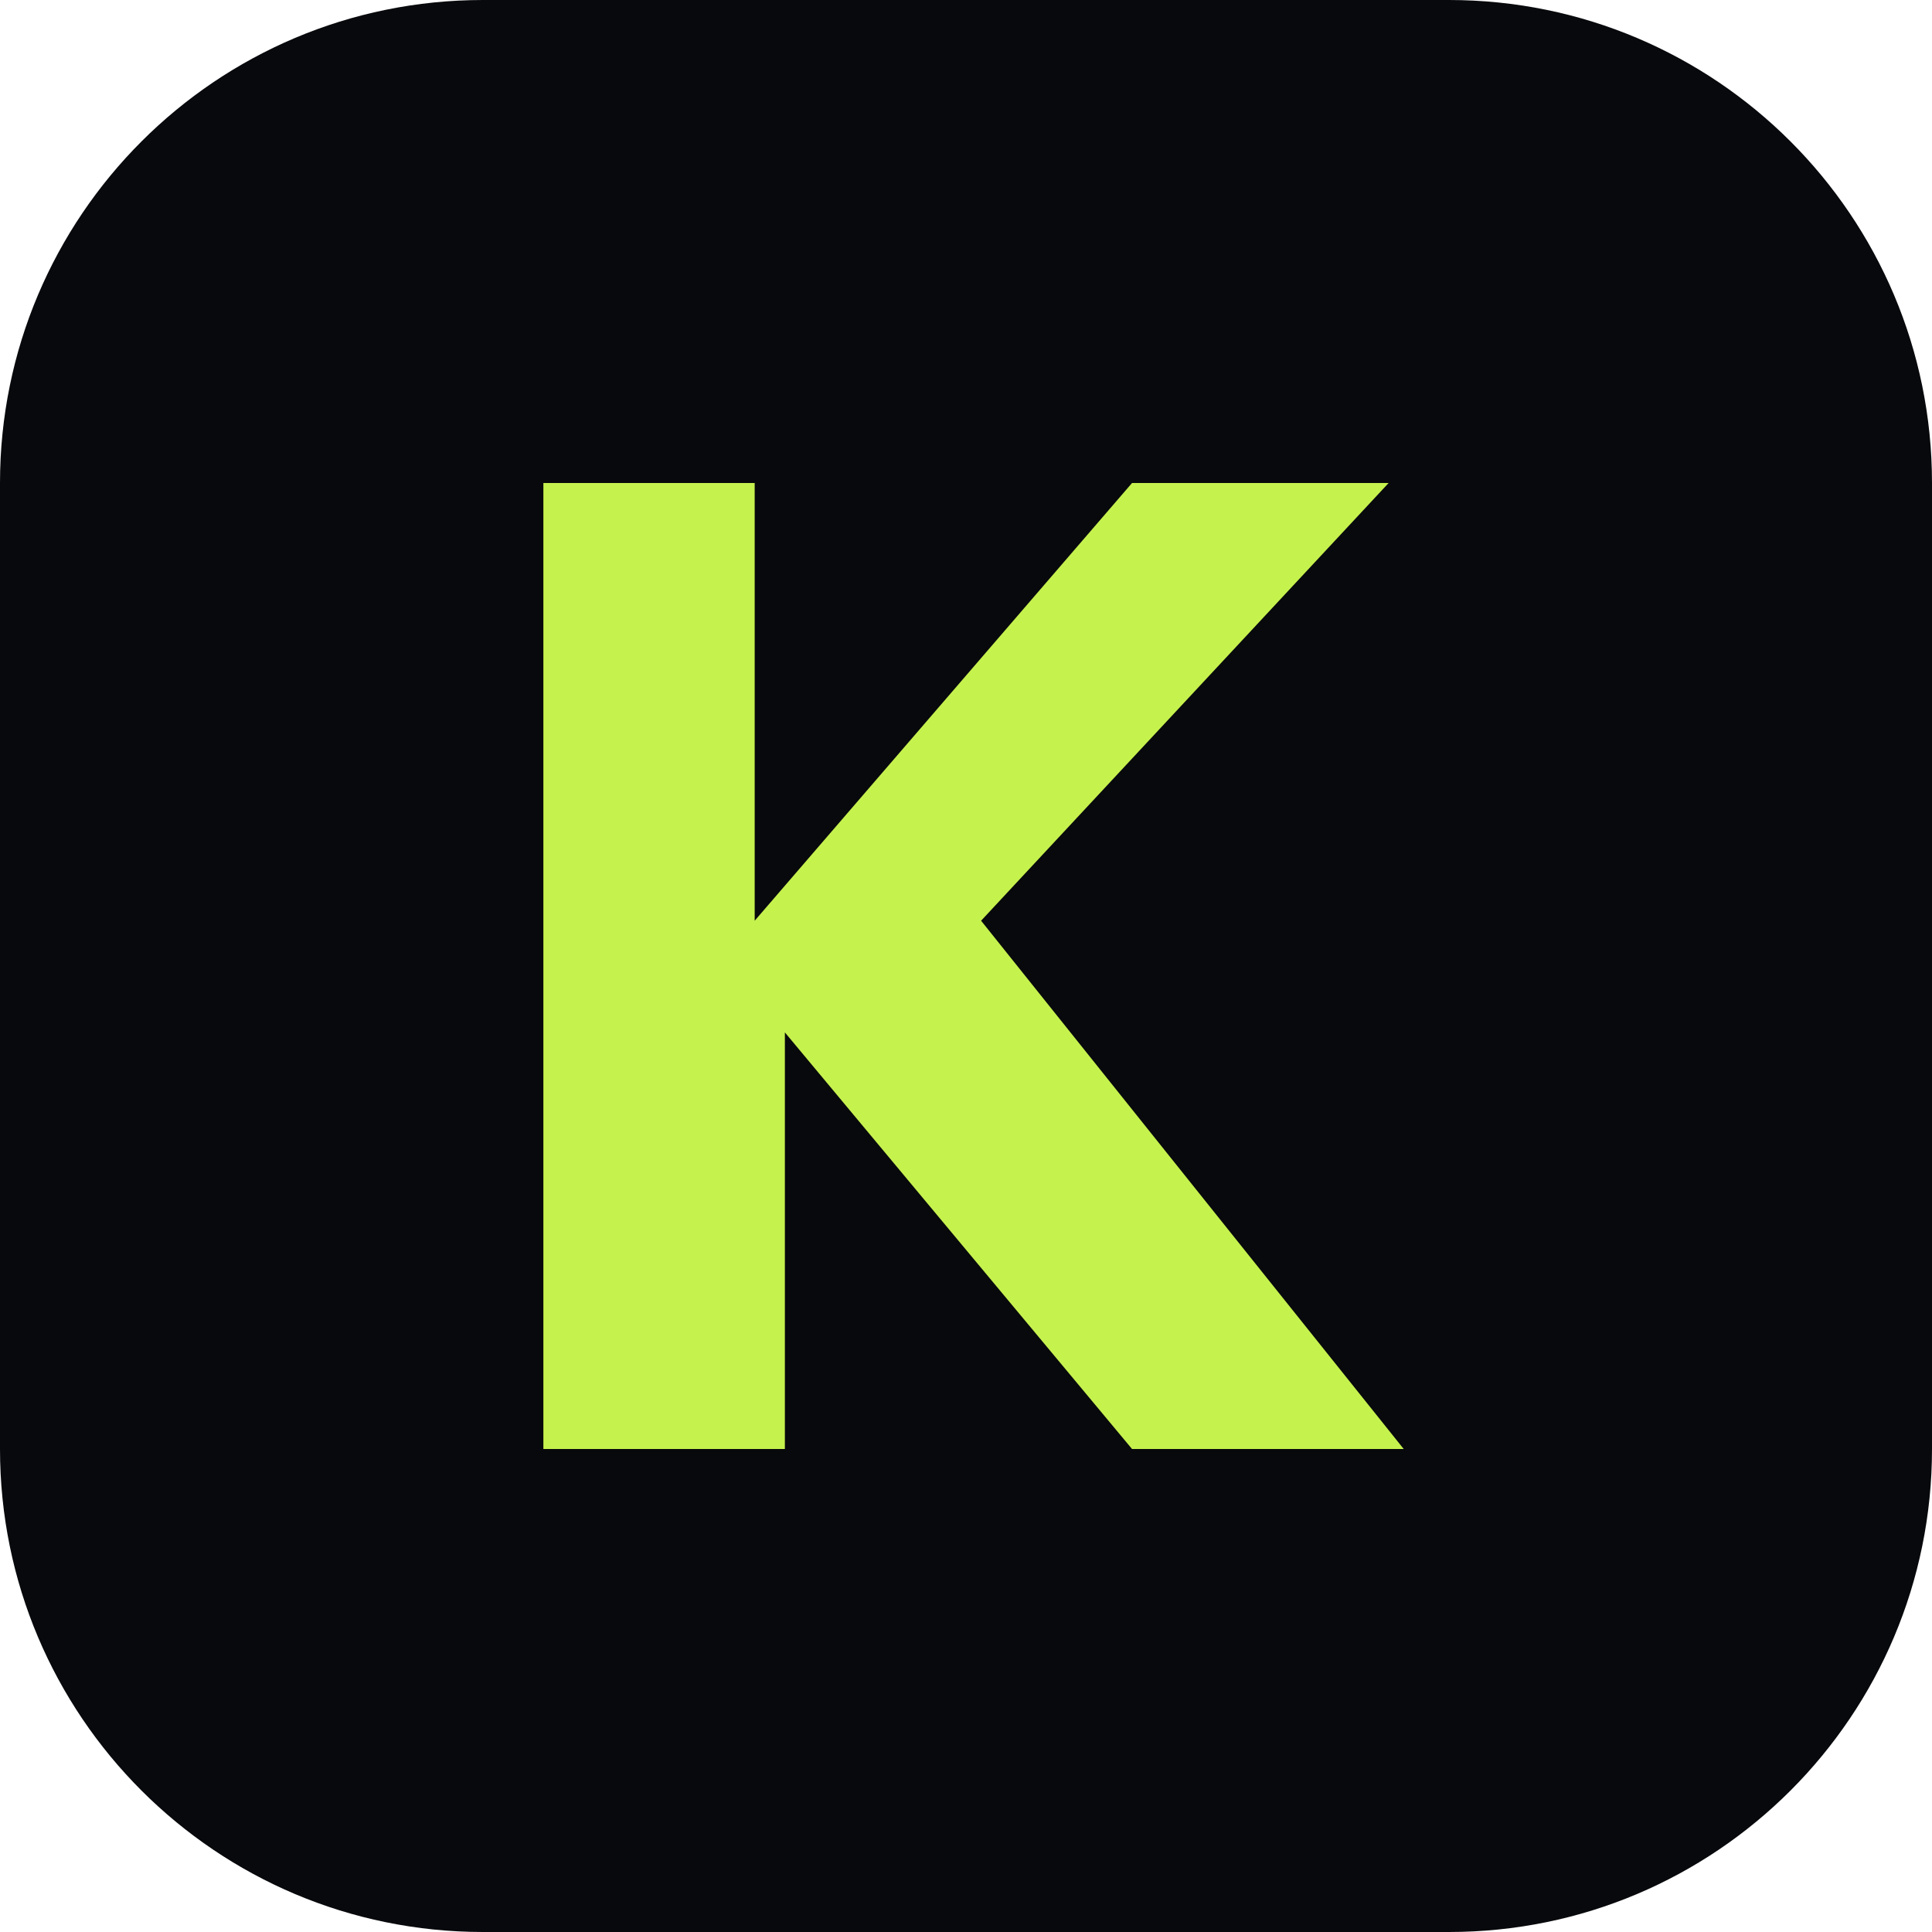
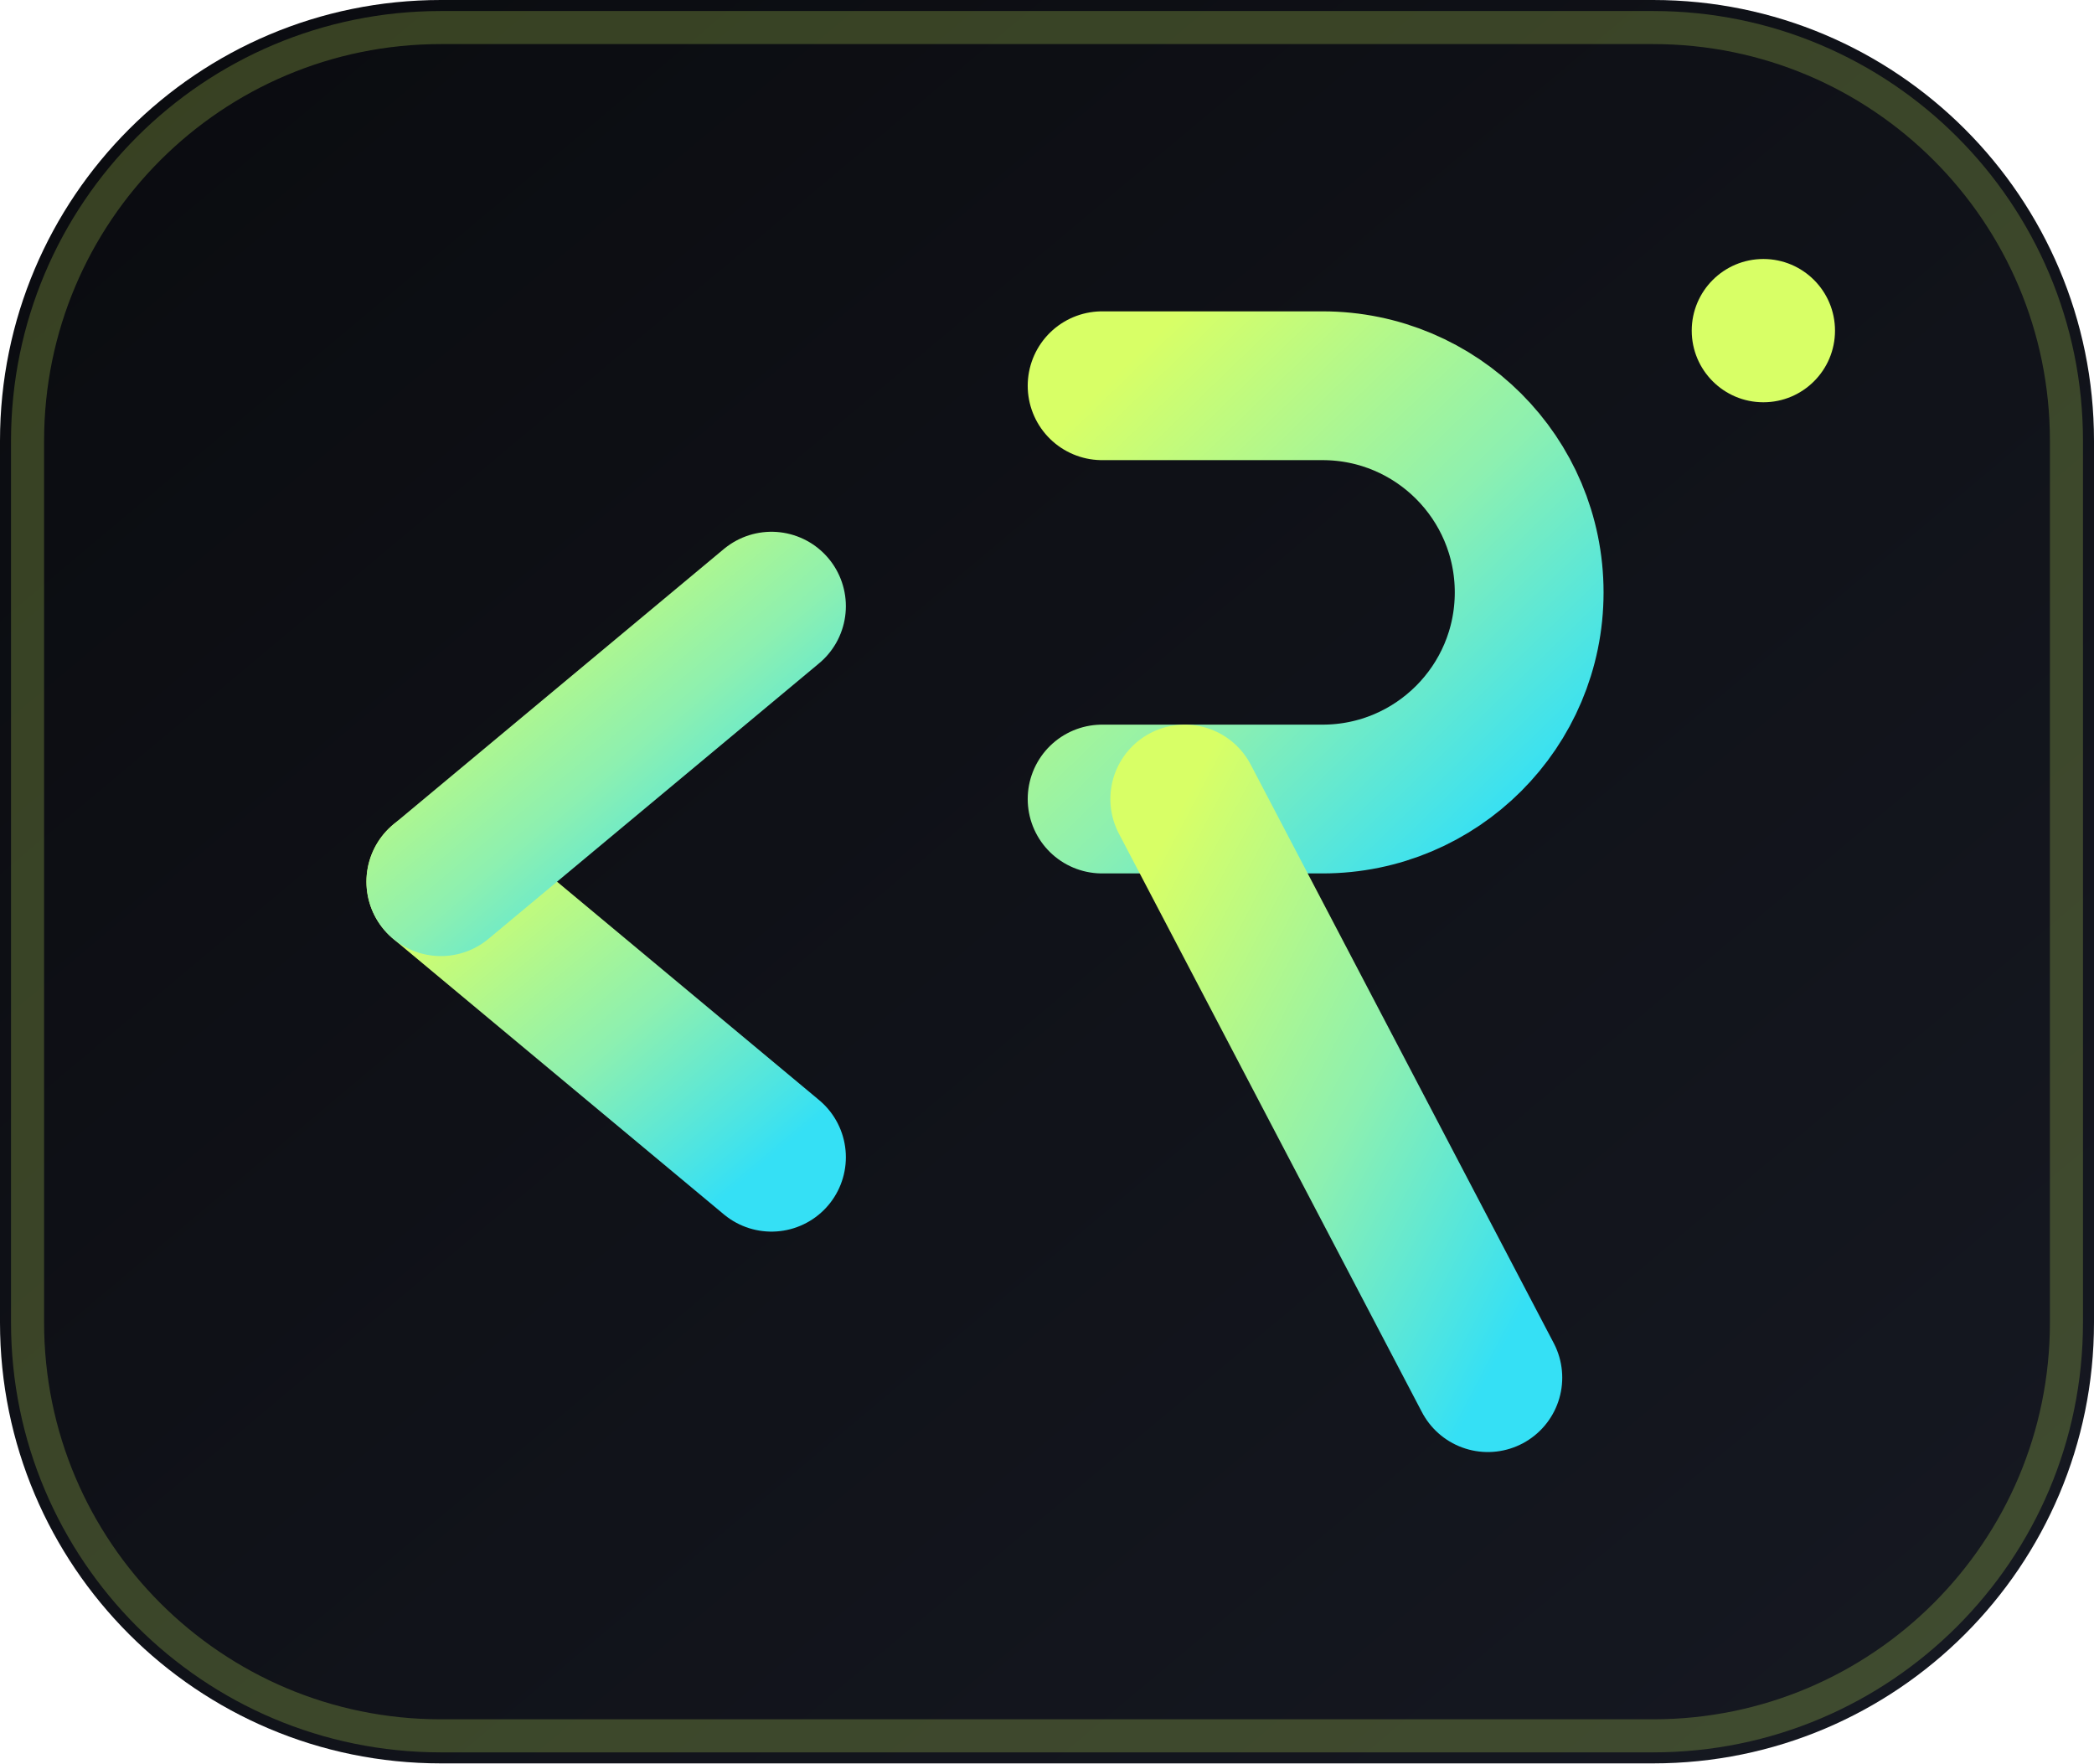
- <svg xmlns="http://www.w3.org/2000/svg" viewBox="0 0 64 64">
-   <rect width="64" height="64" rx="16" fill="#08090c" />
-   <path d="M18 16h7v14.5L37.5 16H46L32.5 30.5 46.5 48h-9L26 34.2V48h-8z" fill="#c6f24e" />
+ <svg xmlns="http://www.w3.org/2000/svg" viewBox="0 0 76 64" role="img" aria-label="KR">
+   <defs>
+     <linearGradient id="bg" x1="0" y1="0" x2="1" y2="1">
+       <stop offset="0" stop-color="#0a0b0f" />
+       <stop offset="1" stop-color="#161922" />
+     </linearGradient>
+     <linearGradient id="fg" x1="0" y1="0" x2="1" y2="1">
+       <stop offset="0" stop-color="#d8ff66" />
+       <stop offset="0.55" stop-color="#8df0b0" />
+       <stop offset="1" stop-color="#35e0f5" />
+     </linearGradient>
+   </defs>
+   <rect width="76" height="64" rx="16" fill="url(#bg)" />
+   <rect x="1" y="1" width="74" height="62" rx="15" fill="none" stroke="rgba(216,255,102,0.22)" stroke-width="1.2" />
+   <g fill="none" stroke="url(#fg)" stroke-width="5.4" stroke-linecap="round" stroke-linejoin="round">
+     <path d="M16 14v36" />
+     <path d="M16 32l12 10" />
+     <path d="M16 32l12-10" />
+     <path d="M40 14v36" />
+     <path d="M40 14h8a7.5 7.5 0 0 1 0 15h-8" />
+     <path d="M43 29l11 21" />
+   </g>
+   <circle cx="64" cy="12" r="2.6" fill="#d8ff66" />
</svg>
